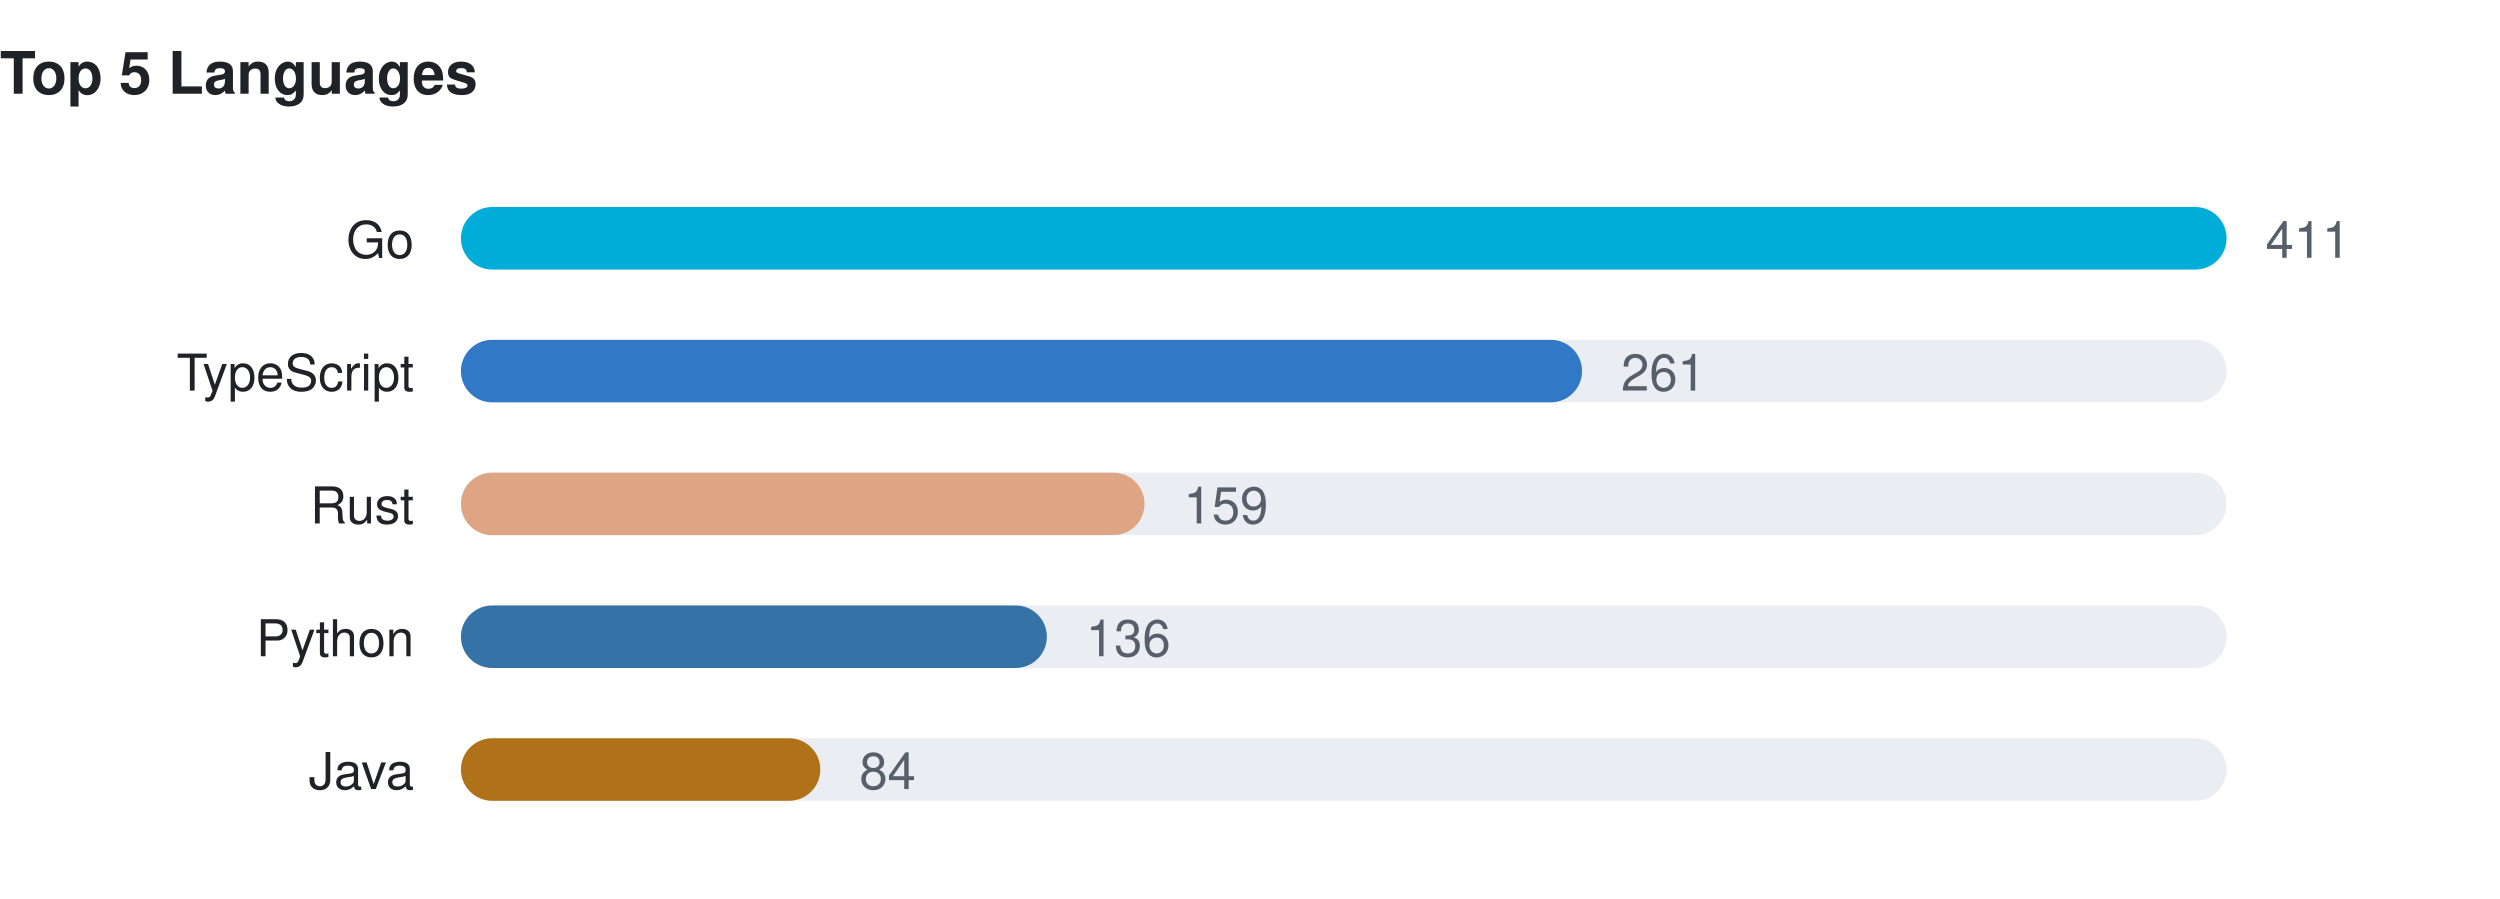
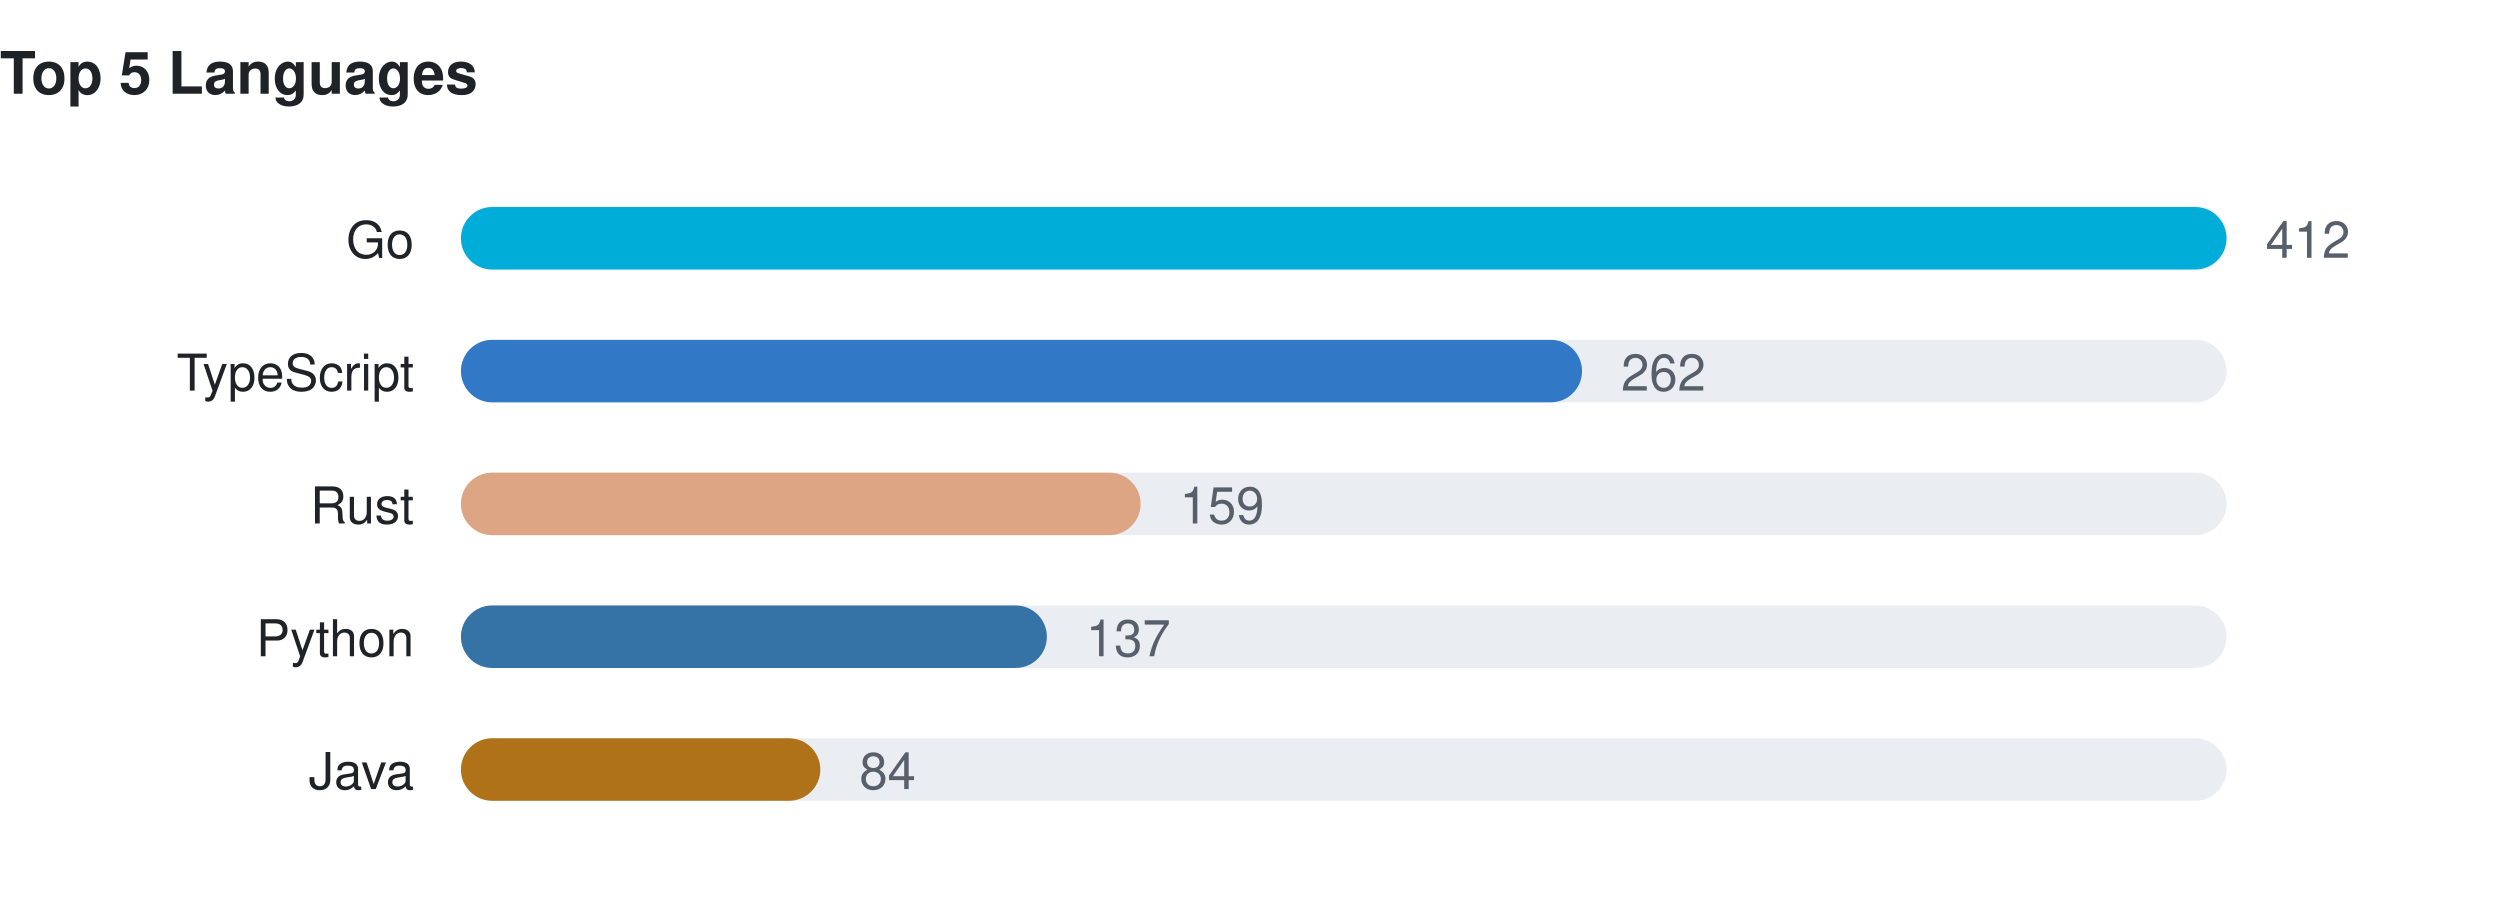
- <svg xmlns="http://www.w3.org/2000/svg" width="640" height="230" viewBox="0 0 640 230" role="img" aria-label="Top languages by solved problems: Go 411, TypeScript 261, Rust 159, Python 136, Java 84">
+ <svg xmlns="http://www.w3.org/2000/svg" width="640" height="230" viewBox="0 0 640 230" role="img" aria-label="Top languages by solved problems: Go 412, TypeScript 262, Rust 159, Python 137, Java 84">
  <style>
    text { font-family: -apple-system, BlinkMacSystemFont, "Segoe UI", Helvetica, Arial, sans-serif; }
    .title { font-size: 15px; font-weight: 600; fill: #1f2328; }
    .label { font-size: 13px; fill: #1f2328; }
    .count { font-size: 13px; fill: #57606a; }
    .track { fill: #eaeef2; }
    @media (prefers-color-scheme: dark) {
      .title { fill: #e6edf3; }
      .label { fill: #e6edf3; }
      .count { fill: #8b949e; }
      .track { fill: #30363d; }
    }
  </style>
  <text x="0" y="24" class="title">Top 5 Languages</text>
  <g transform="translate(0,44)">
    <text x="106" y="22.0" text-anchor="end" class="label">Go</text>
    <rect x="118" y="9.0" width="452" height="16" rx="8" class="track" />
    <rect x="118" y="9.0" width="452" height="16" rx="8" fill="#00ADD8" />
-     <text x="580" y="22.0" class="count">411</text>
+     <text x="580" y="22.0" class="count">412</text>
  </g>
  <g transform="translate(0,78)">
    <text x="106" y="22.0" text-anchor="end" class="label">TypeScript</text>
    <rect x="118" y="9.0" width="452" height="16" rx="8" class="track" />
    <rect x="118" y="9.0" width="287" height="16" rx="8" fill="#3178C6" />
-     <text x="415" y="22.0" class="count">261</text>
+     <text x="415" y="22.0" class="count">262</text>
  </g>
  <g transform="translate(0,112)">
    <text x="106" y="22.0" text-anchor="end" class="label">Rust</text>
    <rect x="118" y="9.0" width="452" height="16" rx="8" class="track" />
-     <rect x="118" y="9.0" width="175" height="16" rx="8" fill="#DEA584" />
-     <text x="303" y="22.0" class="count">159</text>
+     <rect x="118" y="9.0" width="174" height="16" rx="8" fill="#DEA584" />
+     <text x="302" y="22.0" class="count">159</text>
  </g>
  <g transform="translate(0,146)">
    <text x="106" y="22.0" text-anchor="end" class="label">Python</text>
    <rect x="118" y="9.0" width="452" height="16" rx="8" class="track" />
    <rect x="118" y="9.0" width="150" height="16" rx="8" fill="#3572A5" />
-     <text x="278" y="22.0" class="count">136</text>
+     <text x="278" y="22.0" class="count">137</text>
  </g>
  <g transform="translate(0,180)">
    <text x="106" y="22.0" text-anchor="end" class="label">Java</text>
    <rect x="118" y="9.0" width="452" height="16" rx="8" class="track" />
    <rect x="118" y="9.0" width="92" height="16" rx="8" fill="#B07219" />
    <text x="220" y="22.0" class="count">84</text>
  </g>
</svg>
